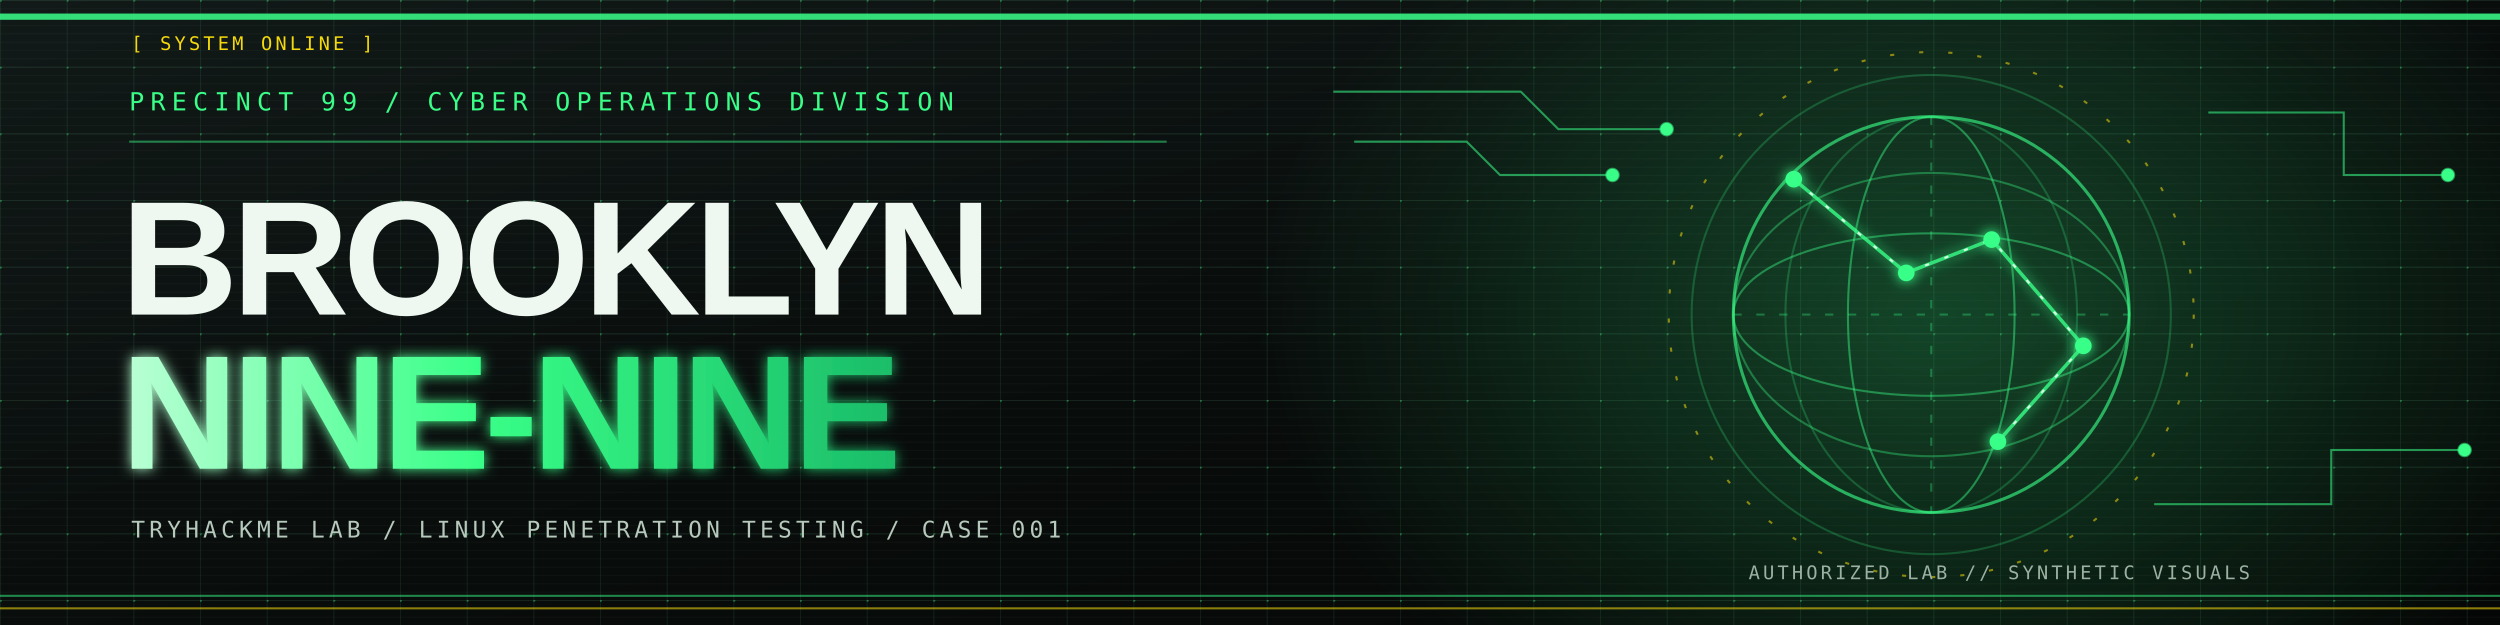
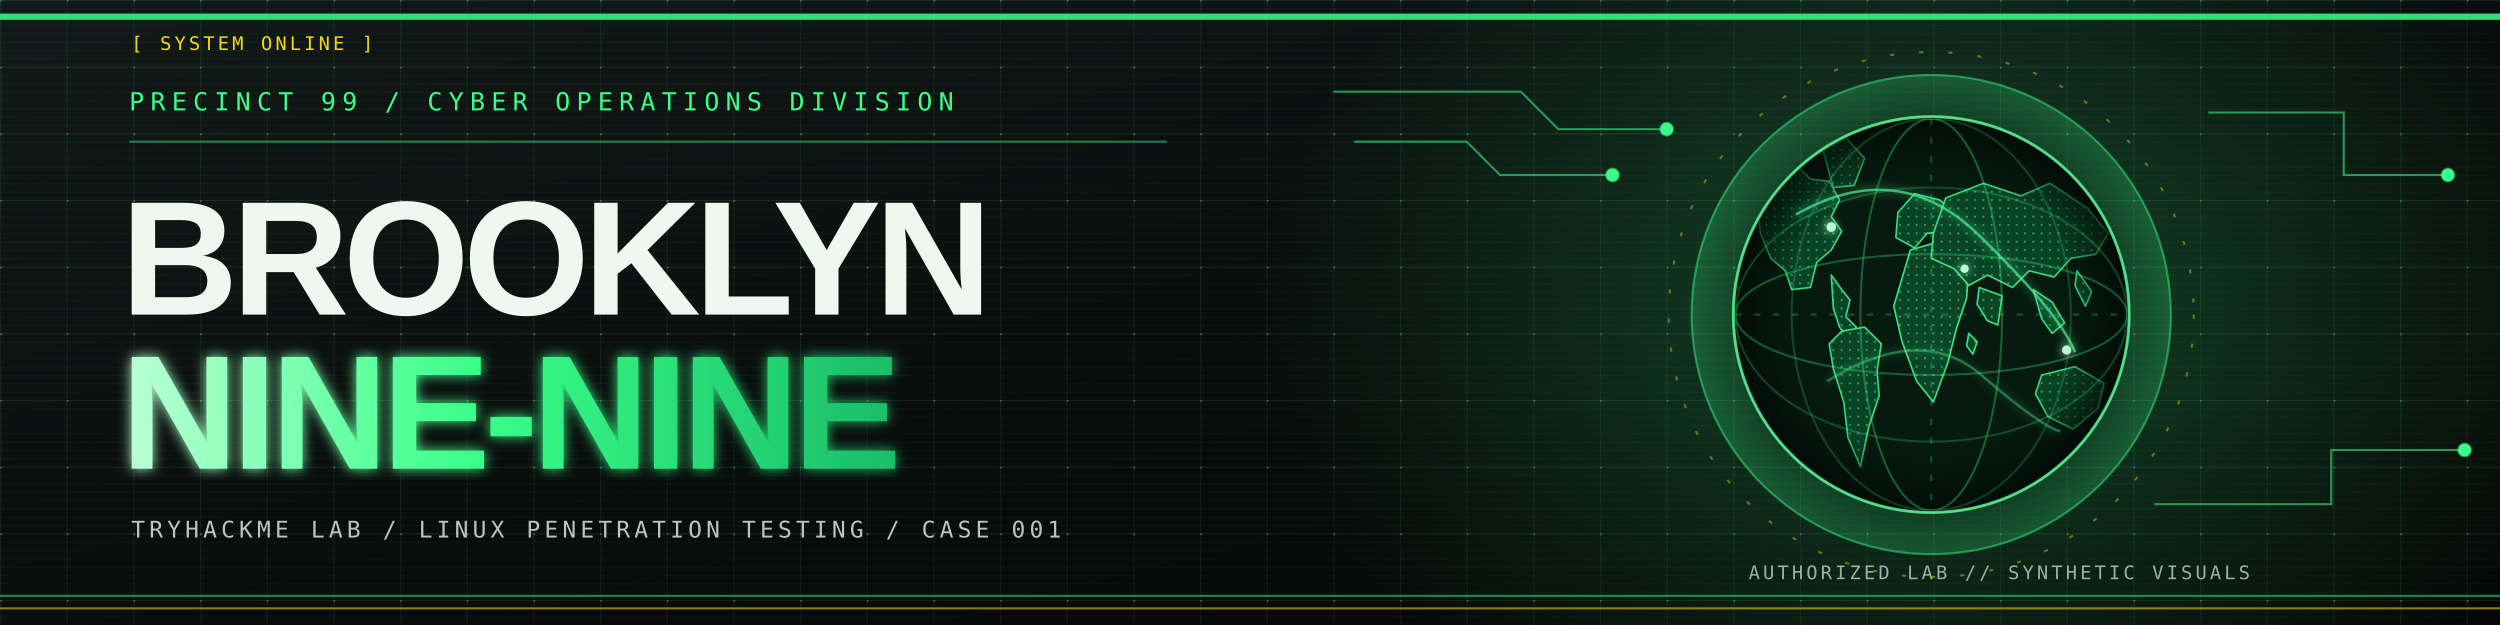
<svg xmlns="http://www.w3.org/2000/svg" width="1200" height="300" viewBox="0 0 1200 300" role="img" aria-labelledby="t d">
  <defs>
    <linearGradient id="bg" x1="0" y1="0" x2="1" y2="1">
      <stop stop-color="#111a18" />
      <stop offset=".55" stop-color="#080c0b" />
      <stop offset="1" stop-color="#050706" />
    </linearGradient>
    <radialGradient id="glow">
      <stop stop-color="#39ff88" stop-opacity=".24" />
      <stop offset="1" stop-color="#39ff88" stop-opacity="0" />
    </radialGradient>
    <linearGradient id="green" x1="0" x2="1">
      <stop stop-color="#b7ffd3" />
      <stop offset=".45" stop-color="#39ff88" />
      <stop offset="1" stop-color="#1bbd69" />
    </linearGradient>
    <pattern id="grid" width="32" height="32" patternUnits="userSpaceOnUse">
      <path d="M32 0H0V32" fill="none" stroke="#67c995" stroke-opacity=".10" />
      <circle cx="0" cy="0" r="1" fill="#39ff88" fill-opacity=".35" />
    </pattern>
    <pattern id="scan" width="4" height="4" patternUnits="userSpaceOnUse">
      <path d="M0 0H4" stroke="#fff" stroke-opacity=".025" />
    </pattern>
    <filter id="soft">
      <feGaussianBlur stdDeviation="10" />
    </filter>
    <filter id="neon">
      <feGaussianBlur stdDeviation="3" result="b" />
      <feMerge>
        <feMergeNode in="b" />
        <feMergeNode in="SourceGraphic" />
      </feMerge>
    </filter>
  </defs>
  <rect width="1200" height="300" fill="url(#bg)" />
  <rect width="1200" height="300" fill="url(#grid)" />
  <rect width="1200" height="300" fill="url(#scan)" />
  <ellipse cx="930" cy="150" rx="330" ry="230" fill="url(#glow)" />
  <path d="M0 8H1200" stroke="#39ff88" stroke-width="3" opacity=".85" />
  <path d="M0 286H1200" stroke="#39ff88" stroke-opacity=".5" />
  <path d="M0 292H1200" stroke="#f5d90a" stroke-opacity=".55" />
  <g fill="none" stroke="#39ff88" stroke-opacity=".55">
    <path d="M640 44h90l18 18h52" />
    <path d="M650 68h54l16 16h54" />
    <path d="M1060 54h65v30h50" />
    <path d="M1034 242h85v-26h64" />
    <circle cx="800" cy="62" r="3" fill="#39ff88" />
    <circle cx="774" cy="84" r="3" fill="#39ff88" />
    <circle cx="1175" cy="84" r="3" fill="#39ff88" />
    <circle cx="1183" cy="216" r="3" fill="#39ff88" />
  </g>
  <g font-family="monospace">
    <text x="62" y="53" fill="#39ff88" font-size="12" letter-spacing="3">PRECINCT 99 / CYBER OPERATIONS DIVISION</text>
    <path d="M62 68H560" stroke="#39ff88" stroke-opacity=".45" />
    <text x="58" y="151" fill="#eef8f0" font-family="Arial,sans-serif" font-size="78" font-weight="900" letter-spacing="-3">BROOKLYN</text>
    <text x="58" y="225" fill="url(#green)" font-family="Arial,sans-serif" font-size="78" font-weight="900" letter-spacing="-3" filter="url(#neon)">NINE-NINE</text>
    <text x="63" y="258" fill="#b6c9bc" font-size="11" letter-spacing="2">TRYHACKME LAB / LINUX PENETRATION TESTING / CASE 001</text>
  </g>
-   <g transform="translate(927 151)" fill="none">
-     <circle r="115" stroke="#39ff88" stroke-opacity=".22" stroke-width="1" />
-     <circle r="95" stroke="#39ff88" stroke-opacity=".62" stroke-width="1.5" />
-     <ellipse rx="95" ry="39" stroke="#39ff88" stroke-opacity=".42" />
-     <ellipse rx="95" ry="68" stroke="#39ff88" stroke-opacity=".35" />
-     <ellipse rx="40" ry="95" stroke="#39ff88" stroke-opacity=".45" />
-     <ellipse rx="70" ry="95" stroke="#39ff88" stroke-opacity=".22" />
-     <path d="M-95 0H95M0-95V95" stroke="#39ff88" stroke-opacity=".32" stroke-dasharray="4 7" />
-     <path d="M-66-65L-12-20L29-36L73 15L32 61" stroke="#39ff88" stroke-width="1.7" stroke-opacity=".8" filter="url(#neon)" />
-     <path d="M-66-65L-12-20L29-36L73 15L32 61" stroke="#d5ffe3" stroke-width="1" stroke-dasharray="2 8" />
-     <g fill="#39ff88" filter="url(#neon)">
-       <circle cx="-66" cy="-65" r="4" />
-       <circle cx="-12" cy="-20" r="4" />
-       <circle cx="29" cy="-36" r="4" />
-       <circle cx="73" cy="15" r="4" />
-       <circle cx="32" cy="61" r="4" />
+   <g transform="translate(927 151)">
+     <defs>
+       <clipPath id="earthClip">
+         <circle r="94" />
+       </clipPath>
+       <pattern id="landDots" width="4" height="4" patternUnits="userSpaceOnUse">
+         <rect width="4" height="4" fill="#0a4828" />
+         <circle cx="1" cy="1" r=".55" fill="#62ffa4" fill-opacity=".48" />
+       </pattern>
+       <radialGradient id="earthShade">
+         <stop offset="0" stop-color="#001108" stop-opacity=".02" />
+         <stop offset=".72" stop-color="#001108" stop-opacity=".10" />
+         <stop offset="1" stop-color="#000805" stop-opacity=".78" />
+       </radialGradient>
+       <radialGradient id="earthAtmosphere">
+         <stop offset=".72" stop-color="#39ff88" stop-opacity="0" />
+         <stop offset="1" stop-color="#39ff88" stop-opacity=".22" />
+       </radialGradient>
+       <filter id="earthGlow">
+         <feGaussianBlur stdDeviation="2.2" result="blur" />
+         <feMerge>
+           <feMergeNode in="blur" />
+           <feMergeNode in="SourceGraphic" />
+         </feMerge>
+       </filter>
+     </defs>
+     <circle r="126" fill="none" stroke="#f5d90a" stroke-opacity=".42" stroke-dasharray="2 12" />
+     <circle r="115" fill="url(#earthAtmosphere)" stroke="#39ff88" stroke-opacity=".25" />
+     <circle r="95" fill="#06130c" stroke="#39ff88" stroke-opacity=".72" stroke-width="1.5" />
+     <g clip-path="url(#earthClip)">
+       <rect x="-95" y="-95" width="190" height="190" fill="#071a10" />
+       <g>
+         <animateTransform attributeName="transform" type="translate" from="0 0" to="-190 0" dur="18s" calcMode="linear" repeatCount="indefinite" />
+         <g id="earthMapA" fill="url(#landDots)" stroke="#43ff91" stroke-width=".8" stroke-opacity=".9" stroke-linejoin="round">
+           <path d="M-84,-57 L-78,-68 -65,-72 -58,-65 -49,-64 -44,-55 -48,-47 -43,-40 -48,-31 -55,-25 -58,-13 -67,-12 -70,-21 -77,-27 -82,-39 Z" />
+           <path d="M-52,-79 L-41,-85 -32,-75 -37,-62 -47,-61 Z" />
+           <path d="M-48,-19 L-43,-12 -39,-7 -41,1 -36,6 -39,13 -44,6 -47,-3 Z" />
+           <path d="M-43,8 L-32,6 -24,14 -26,27 -25,39 -30,54 -34,73 -40,59 -42,42 -47,26 -49,14 Z" />
+           <path d="M-16,-49 L-8,-58 4,-55 13,-48 8,-40 -2,-39 -8,-32 -17,-37 Z" />
+           <path d="M-10,-31 L7,-36 18,-24 17,-8 12,7 8,23 1,42 -7,32 -14,13 -18,-4 Z" />
+           <path d="M7,-56 L25,-63 43,-57 57,-63 75,-51 85,-39 79,-29 67,-27 59,-18 47,-21 39,-13 27,-19 18,-14 11,-22 0,-27 1,-39 Z" />
+           <path d="M23,-13 L34,-9 32,5 27,3 22,-5 Z" />
+           <path d="M49,-12 L58,-6 64,4 58,9 53,2 Z" />
+           <path d="M70,-21 L77,-11 74,-4 69,-14 Z" />
+           <path d="M53,29 L69,25 83,33 80,45 68,55 56,49 50,38 Z" />
+           <path d="M18,9 L22,13 20,19 17,15 Z" />
+         </g>
+         <g transform="translate(190 0)" fill="url(#landDots)" stroke="#43ff91" stroke-width=".8" stroke-opacity=".9" stroke-linejoin="round">
+           <path d="M-84,-57 L-78,-68 -65,-72 -58,-65 -49,-64 -44,-55 -48,-47 -43,-40 -48,-31 -55,-25 -58,-13 -67,-12 -70,-21 -77,-27 -82,-39 Z" />
+           <path d="M-52,-79 L-41,-85 -32,-75 -37,-62 -47,-61 Z" />
+           <path d="M-48,-19 L-43,-12 -39,-7 -41,1 -36,6 -39,13 -44,6 -47,-3 Z" />
+           <path d="M-43,8 L-32,6 -24,14 -26,27 -25,39 -30,54 -34,73 -40,59 -42,42 -47,26 -49,14 Z" />
+           <path d="M-16,-49 L-8,-58 4,-55 13,-48 8,-40 -2,-39 -8,-32 -17,-37 Z" />
+           <path d="M-10,-31 L7,-36 18,-24 17,-8 12,7 8,23 1,42 -7,32 -14,13 -18,-4 Z" />
+           <path d="M7,-56 L25,-63 43,-57 57,-63 75,-51 85,-39 79,-29 67,-27 59,-18 47,-21 39,-13 27,-19 18,-14 11,-22 0,-27 1,-39 Z" />
+           <path d="M23,-13 L34,-9 32,5 27,3 22,-5 Z" />
+           <path d="M49,-12 L58,-6 64,4 58,9 53,2 Z" />
+           <path d="M70,-21 L77,-11 74,-4 69,-14 Z" />
+           <path d="M53,29 L69,25 83,33 80,45 68,55 56,49 50,38 Z" />
+           <path d="M18,9 L22,13 20,19 17,15 Z" />
+         </g>
+       </g>
+       <circle r="94" fill="url(#earthShade)" />
+       <g fill="none" stroke="#39ff88" stroke-width="1">
+         <ellipse rx="94" ry="29" stroke-opacity=".30" />
+         <ellipse rx="94" ry="61" stroke-opacity=".22" />
+         <ellipse rx="34" ry="94" stroke-opacity=".32" />
+         <ellipse rx="67" ry="94" stroke-opacity=".20" />
+         <path d="M-94 0H94 M0-94V94" stroke-opacity=".26" stroke-dasharray="3 6" />
+       </g>
+       <g fill="none" stroke="#54ffa0" stroke-width="1.2" stroke-opacity=".64" filter="url(#earthGlow)">
+         <path d="M-65,-48 Q-16,-76 23,-38 T69,18" />
+         <path d="M-50,32 Q-5,4 24,29 T62,56" stroke-opacity=".35" />
+       </g>
+       <g fill="#baffd3" filter="url(#earthGlow)">
+         <circle cx="-48" cy="-42" r="2.3" />
+         <circle cx="16" cy="-22" r="2" />
+         <circle cx="65" cy="17" r="2.2" />
+       </g>
    </g>
-     <circle r="126" stroke="#f5d90a" stroke-opacity=".55" stroke-dasharray="2 12" />
+     <circle r="95" fill="none" stroke="#b7ffd3" stroke-opacity=".38" stroke-width=".9" />
+     <circle r="115" fill="none" stroke="#39ff88" stroke-opacity=".28" />
  </g>
  <g font-family="monospace" font-size="9" letter-spacing="1.5" fill="#9bb1a2">
    <text x="1080" y="278" text-anchor="end">AUTHORIZED LAB // SYNTHETIC VISUALS</text>
    <text x="63" y="24" fill="#f5d90a">[ SYSTEM ONLINE ]</text>
  </g>
</svg>
